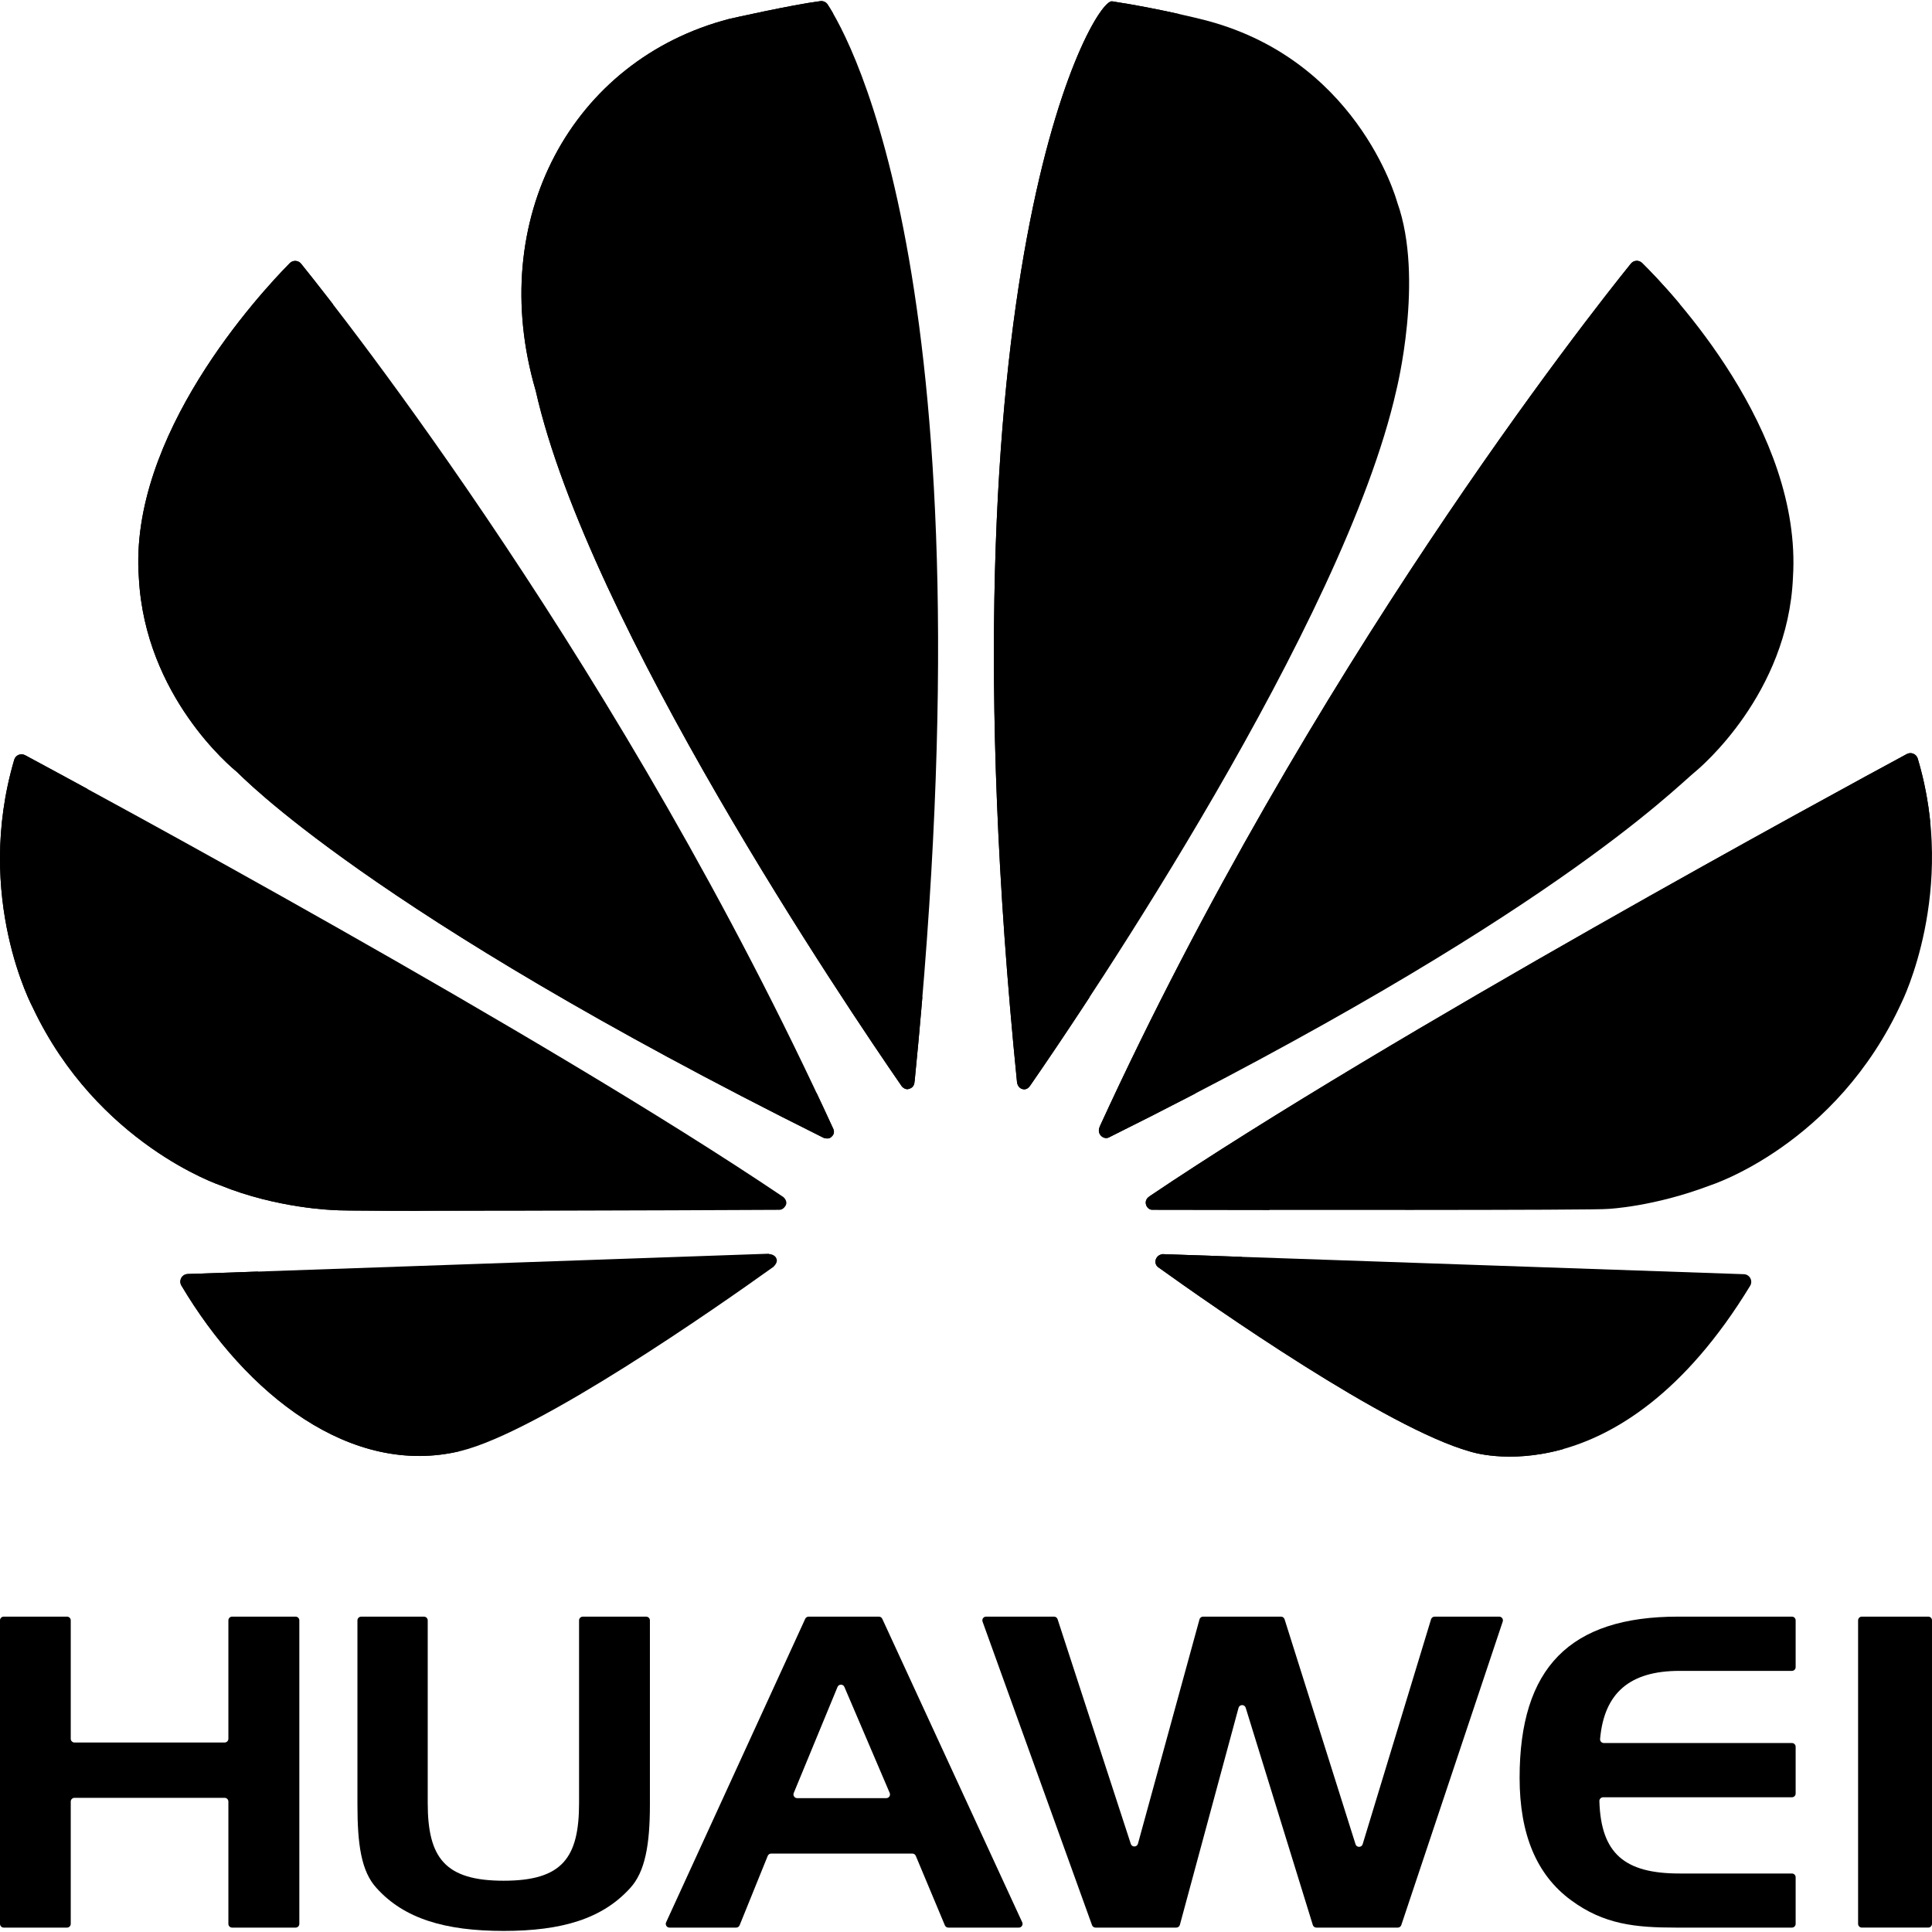
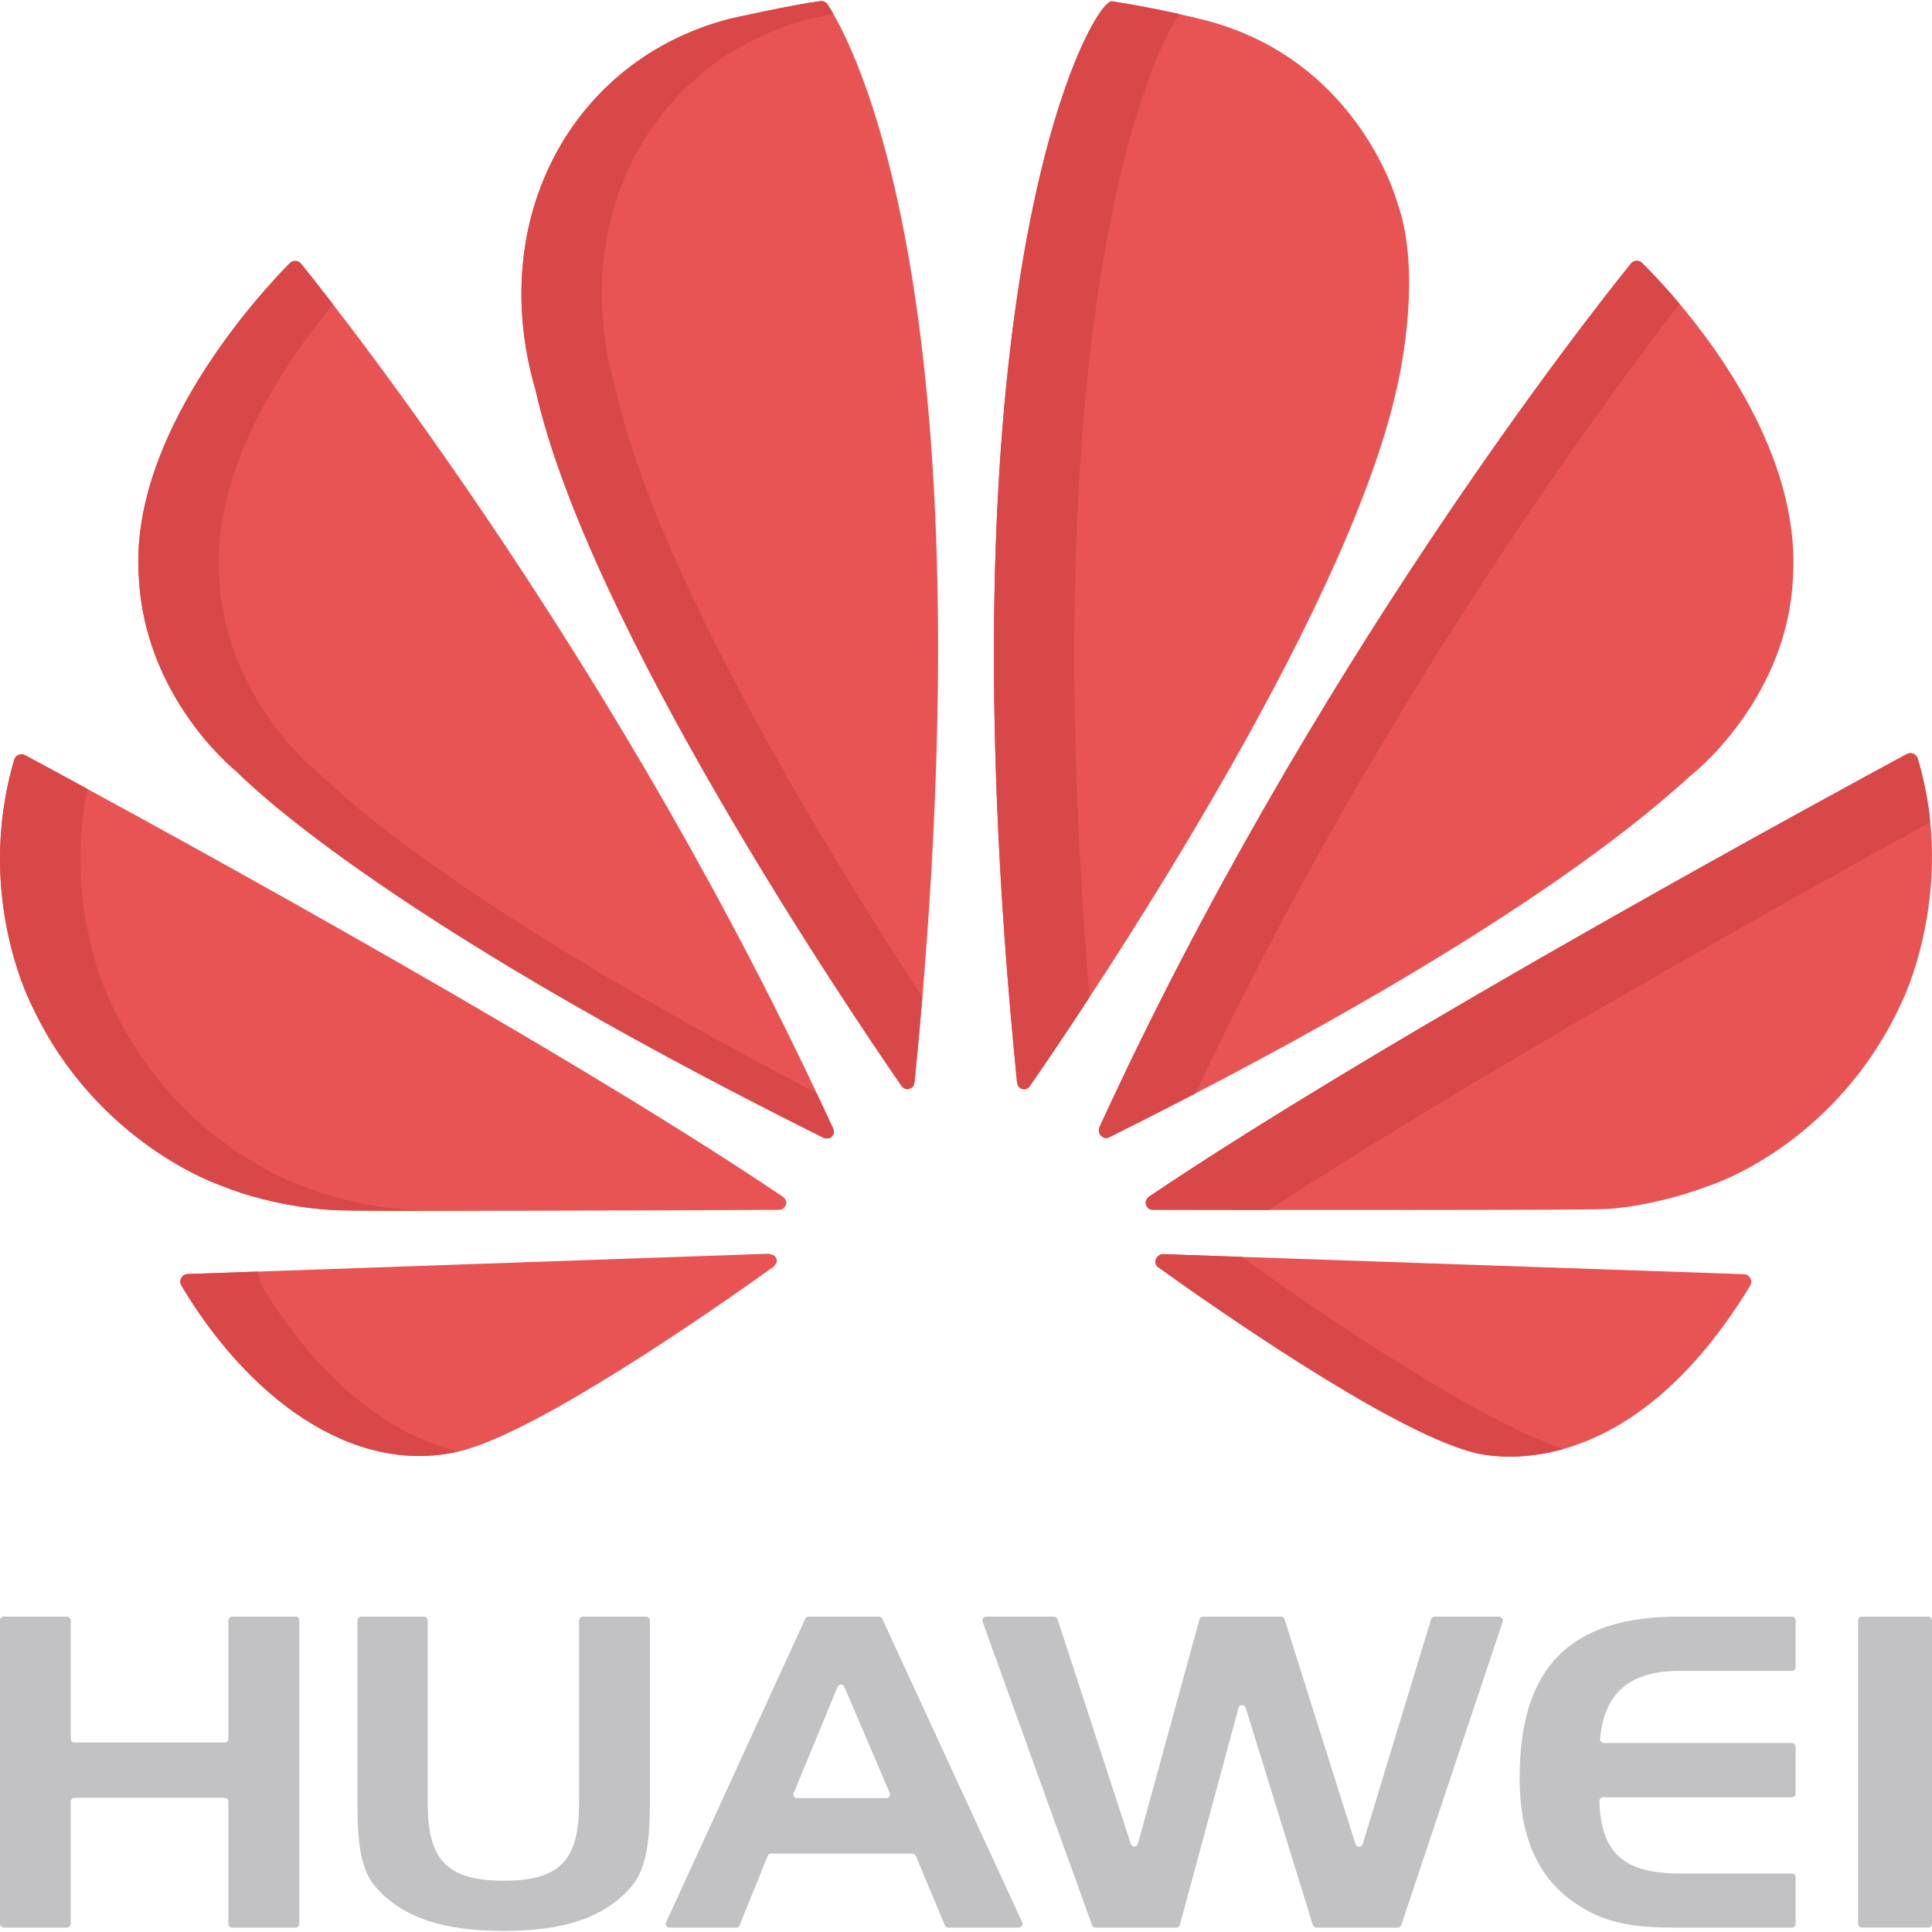
<svg xmlns="http://www.w3.org/2000/svg" version="1.1" id="Capa_1" x="0px" y="0px" viewBox="0 0 512.001 512.001" style="enable-background:new 0 0 512.001 512.001;" xml:space="preserve">
  <g>
-     <path style="fill:black;" d="M79.791,69.889c-0.759-0.941-2.158-1.005-3.007-0.144c-7.963,8.077-42.824,45.746-39.978,83.49   c1.668,31.302,24.619,50.224,25.898,51.256c1,0.807,34.7,36.861,155.598,97.064c0.313,0.068,1.452,0.461,2.118-0.367   c0,0,0.937-0.747,0.448-1.934C165.309,177.887,90.885,83.638,79.791,69.889z" />
-     <path style="fill:black;" d="M205.814,333.673c-0.393-1.345-2.037-1.345-2.037-1.345v-0.081l-154.034,5.38   c-1.542,0.054-2.452,1.742-1.664,3.068c17.24,29.01,45.112,50.894,74.051,43.821c20.681-5.111,67.496-37.798,82.943-48.863h-0.041   C206.201,334.527,205.814,333.673,205.814,333.673z" />
-     <path style="fill:black;" d="M207.605,317.232C143.62,274.058,24.143,209.535,6.656,200.139   c-1.121-0.602-2.523-0.033-2.882,1.188c-10.777,36.618,4.951,65.76,4.951,65.76c17.065,36.082,49.639,47.023,49.639,47.023   c15.1,6.164,30.15,6.57,30.15,6.57c2.341,0.434,93.585,0.068,118.048-0.055c1.043-0.026,1.58-1.037,1.58-1.037   C208.937,318.333,207.605,317.232,207.605,317.232z" />
-     <path style="fill:black;" d="M193.297,5.001c-41.743,10.835-64.626,53.171-51.339,98.498c0.01,0.033,0.017,0.063,0.025,0.097   c13.929,61.718,82.337,163.089,97.049,184.355c1.024,1.046,1.86,0.603,1.86,0.603c1.574-0.4,1.452-1.939,1.452-1.939l0.035,0.02   c20.978-209.73-17.293-276.71-23.052-285.449c-0.421-0.639-1.165-0.981-1.924-0.885C209.821,1.268,193.297,5.001,193.297,5.001z" />
-     <path style="fill:black;" d="M370.294,53.658c-0.011-0.03-0.02-0.059-0.029-0.09c-0.383-1.377-11.064-38.533-52.032-48.505   c0,0-11.249-2.846-23.523-4.714c-5.072-0.772-46.689,72.097-25.19,286.457c0.192,1.404,1.21,1.731,1.21,1.731   c1.513,0.609,2.266-0.858,2.266-0.858l0.009,0.022c15.135-21.849,83.166-122.737,97.011-184.157   C370.016,103.543,377.51,73.816,370.294,53.658z" />
-     <path style="fill:black;" d="M307.978,332.383c0,0-0.103,0.014-0.261,0.056c-1.177,0.308-1.87,1.63-1.34,2.725   c0.096,0.198,0.232,0.386,0.422,0.544v0.02c15.054,10.808,60.748,42.754,82.751,48.933c0,0,39.357,13.414,74.255-43.902   c0.805-1.323-0.107-3.03-1.655-3.084l-154.16-5.321L307.978,332.383z" />
-     <path style="fill:black;" d="M508.229,201.052c-0.37-1.236-1.763-1.838-2.899-1.225c-17.441,9.411-136.803,74.143-200.799,117.27   v0.028c-1.74,1.165-0.664,3.474,0.788,3.474c24.772,0.055,118.55,0.177,120.892-0.229c0,0,12.087-0.544,27.074-6.26   c0,0,33.355-10.602,50.689-48.488C503.974,265.622,518.728,236.104,508.229,201.052z" />
-     <path style="fill:black;" d="M475.154,153.029c2.466-39.029-32.047-75.503-39.965-83.328c-0.852-0.842-2.235-0.768-2.988,0.164   c-11.01,13.64-85.268,107.631-140.797,228.77h0.026c-0.887,1.91,1.085,3.583,2.554,2.736   c115.97-57.715,149.49-92.114,155.29-96.876C450.486,203.5,473.846,183.934,475.154,153.029z" />
+     <path style="fill:#E85454;" d="M79.791,69.889c-0.759-0.941-2.158-1.005-3.007-0.144c-7.963,8.077-42.824,45.746-39.978,83.49   c1.668,31.302,24.619,50.224,25.898,51.256c1,0.807,34.7,36.861,155.598,97.064c0.313,0.068,1.452,0.461,2.118-0.367   c0,0,0.937-0.747,0.448-1.934C165.309,177.887,90.885,83.638,79.791,69.889z" />
+     <path style="fill:#E85454;" d="M205.814,333.673c-0.393-1.345-2.037-1.345-2.037-1.345v-0.081l-154.034,5.38   c-1.542,0.054-2.452,1.742-1.664,3.068c17.24,29.01,45.112,50.894,74.051,43.821c20.681-5.111,67.496-37.798,82.943-48.863h-0.041   C206.201,334.527,205.814,333.673,205.814,333.673z" />
+     <path style="fill:#E85454;" d="M207.605,317.232C143.62,274.058,24.143,209.535,6.656,200.139   c-1.121-0.602-2.523-0.033-2.882,1.188c-10.777,36.618,4.951,65.76,4.951,65.76c17.065,36.082,49.639,47.023,49.639,47.023   c15.1,6.164,30.15,6.57,30.15,6.57c2.341,0.434,93.585,0.068,118.048-0.055c1.043-0.026,1.58-1.037,1.58-1.037   C208.937,318.333,207.605,317.232,207.605,317.232z" />
+     <path style="fill:#E85454;" d="M193.297,5.001c-41.743,10.835-64.626,53.171-51.339,98.498c0.01,0.033,0.017,0.063,0.025,0.097   c13.929,61.718,82.337,163.089,97.049,184.355c1.024,1.046,1.86,0.603,1.86,0.603c1.574-0.4,1.452-1.939,1.452-1.939l0.035,0.02   c20.978-209.73-17.293-276.71-23.052-285.449c-0.421-0.639-1.165-0.981-1.924-0.885C209.821,1.268,193.297,5.001,193.297,5.001z" />
+     <path style="fill:#E85454;" d="M370.294,53.658c-0.011-0.03-0.02-0.059-0.029-0.09c-0.383-1.377-11.064-38.533-52.032-48.505   c0,0-11.249-2.846-23.523-4.714c-5.072-0.772-46.689,72.097-25.19,286.457c0.192,1.404,1.21,1.731,1.21,1.731   c1.513,0.609,2.266-0.858,2.266-0.858l0.009,0.022c15.135-21.849,83.166-122.737,97.011-184.157   C370.016,103.543,377.51,73.816,370.294,53.658z" />
+     <path style="fill:#E85454;" d="M307.978,332.383c0,0-0.103,0.014-0.261,0.056c-1.177,0.308-1.87,1.63-1.34,2.725   c0.096,0.198,0.232,0.386,0.422,0.544v0.02c15.054,10.808,60.748,42.754,82.751,48.933c0,0,39.357,13.414,74.255-43.902   c0.805-1.323-0.107-3.03-1.655-3.084l-154.16-5.321L307.978,332.383z" />
+     <path style="fill:#E85454;" d="M508.229,201.052c-0.37-1.236-1.763-1.838-2.899-1.225c-17.441,9.411-136.803,74.143-200.799,117.27   v0.028c-1.74,1.165-0.664,3.474,0.788,3.474c24.772,0.055,118.55,0.177,120.892-0.229c0,0,12.087-0.544,27.074-6.26   c0,0,33.355-10.602,50.689-48.488C503.974,265.622,518.728,236.104,508.229,201.052z" />
+     <path style="fill:#E85454;" d="M475.154,153.029c2.466-39.029-32.047-75.503-39.965-83.328c-0.852-0.842-2.235-0.768-2.988,0.164   c-11.01,13.64-85.268,107.631-140.797,228.77h0.026c-0.887,1.91,1.085,3.583,2.554,2.736   c115.97-57.715,149.49-92.114,155.29-96.876C450.486,203.5,473.846,183.934,475.154,153.029z" />
  </g>
  <g>
-     <path style="fill:black;" d="M216.431,289.708C113.219,235.67,87.78,207.528,83.997,204.489   c-1.279-1.032-24.23-19.954-25.898-51.256c-2.146-28.45,17.131-56.852,30.165-72.575c-3.968-5.145-6.877-8.794-8.472-10.77   c-0.759-0.94-2.158-1.005-3.006-0.144c-7.963,8.077-42.824,45.746-39.978,83.49c1.668,31.302,24.619,50.224,25.898,51.256   c1.003,0.811,34.753,36.888,155.598,97.064c0.313,0.068,1.452,0.461,2.118-0.367c0,0,0.936-0.747,0.447-1.934   C219.403,296.05,217.921,292.872,216.431,289.708z" />
-     <path style="fill:black;" d="M109.805,320.68c0,0-15.05-0.406-30.15-6.57c0,0-32.573-10.941-49.638-47.023   c0,0-13.54-25.121-6.861-58.017c-7.838-4.267-13.589-7.366-16.5-8.931c-1.121-0.602-2.523-0.033-2.882,1.188   c-10.777,36.618,4.951,65.76,4.951,65.76c17.065,36.082,49.638,47.023,49.638,47.023c15.1,6.164,30.15,6.57,30.15,6.57   c1.012,0.188,18.661,0.226,40.341,0.199C117.904,320.859,110.453,320.8,109.805,320.68z" />
-     <path style="fill:black;" d="M244.434,264.27c-25.752-39.397-70.229-112.241-81.159-160.673   c-0.008-0.034-0.015-0.063-0.025-0.097c-13.287-45.327,9.596-87.664,51.339-98.499c0,0,2.616-0.591,6.24-1.363   c-0.619-1.075-1.13-1.888-1.502-2.453c-0.421-0.639-1.165-0.981-1.924-0.884c-7.583,0.967-24.106,4.7-24.106,4.7   c-41.743,10.835-64.626,53.171-51.339,98.498c0.01,0.033,0.017,0.063,0.025,0.097c13.929,61.718,82.337,163.089,97.049,184.355   c1.024,1.046,1.86,0.603,1.86,0.603c1.574-0.4,1.452-1.939,1.452-1.939l0.035,0.02C243.144,278.984,243.822,271.545,244.434,264.27   z" />
-     <path style="fill:black;" d="M312.528,3.726c-4.434-0.987-10.965-2.335-17.818-3.377c-5.072-0.772-46.689,72.097-25.19,286.457   c0.192,1.404,1.21,1.732,1.21,1.732c1.513,0.609,2.266-0.858,2.266-0.858l0.009,0.022c3.208-4.631,8.798-12.823,15.739-23.427   C274.425,93.143,301.875,19.579,312.528,3.726z" />
-     <path style="fill:black;" d="M328.997,333.079l-21.006-0.725l-0.013,0.028c0,0-0.103,0.014-0.261,0.056   c-1.177,0.308-1.87,1.63-1.34,2.726c0.096,0.198,0.232,0.386,0.422,0.544v0.02c15.054,10.808,60.748,42.754,82.752,48.933   c0,0,10.195,3.469,24.804-0.673C390.705,376.347,345.38,344.809,328.997,333.079z" />
-     <path style="fill:black;" d="M511.535,217.87c-0.536-5.384-1.57-11.022-3.306-16.818c-0.37-1.236-1.763-1.838-2.899-1.225   c-17.441,9.411-136.803,74.143-200.799,117.27v0.028c-1.74,1.165-0.665,3.474,0.788,3.474c6.521,0.014,17.826,0.033,30.984,0.046   C388.761,286.386,466.653,242.601,511.535,217.87z" />
-     <path style="fill:black;" d="M445.108,80.519c-4.305-5.122-7.941-8.863-9.919-10.817c-0.852-0.842-2.235-0.768-2.988,0.164   c-11.01,13.64-85.268,107.631-140.797,228.77h0.026c-0.887,1.91,1.085,3.583,2.554,2.736c8.005-3.984,15.603-7.852,22.841-11.612   C363.763,190.08,422.269,110.114,445.108,80.519z" />
+     <path style="fill:#D84848;" d="M216.431,289.708C113.219,235.67,87.78,207.528,83.997,204.489   c-1.279-1.032-24.23-19.954-25.898-51.256c-2.146-28.45,17.131-56.852,30.165-72.575c-3.968-5.145-6.877-8.794-8.472-10.77   c-0.759-0.94-2.158-1.005-3.006-0.144c-7.963,8.077-42.824,45.746-39.978,83.49c1.668,31.302,24.619,50.224,25.898,51.256   c1.003,0.811,34.753,36.888,155.598,97.064c0.313,0.068,1.452,0.461,2.118-0.367c0,0,0.936-0.747,0.447-1.934   C219.403,296.05,217.921,292.872,216.431,289.708z" />
+     <path style="fill:#D84848;" d="M109.805,320.68c0,0-15.05-0.406-30.15-6.57c0,0-32.573-10.941-49.638-47.023   c0,0-13.54-25.121-6.861-58.017c-7.838-4.267-13.589-7.366-16.5-8.931c-1.121-0.602-2.523-0.033-2.882,1.188   c-10.777,36.618,4.951,65.76,4.951,65.76c17.065,36.082,49.638,47.023,49.638,47.023c15.1,6.164,30.15,6.57,30.15,6.57   c1.012,0.188,18.661,0.226,40.341,0.199C117.904,320.859,110.453,320.8,109.805,320.68z" />
+     <path style="fill:#D84848;" d="M244.434,264.27c-25.752-39.397-70.229-112.241-81.159-160.673   c-0.008-0.034-0.015-0.063-0.025-0.097c-13.287-45.327,9.596-87.664,51.339-98.499c0,0,2.616-0.591,6.24-1.363   c-0.619-1.075-1.13-1.888-1.502-2.453c-0.421-0.639-1.165-0.981-1.924-0.884c-7.583,0.967-24.106,4.7-24.106,4.7   c-41.743,10.835-64.626,53.171-51.339,98.498c0.01,0.033,0.017,0.063,0.025,0.097c13.929,61.718,82.337,163.089,97.049,184.355   c1.024,1.046,1.86,0.603,1.86,0.603c1.574-0.4,1.452-1.939,1.452-1.939l0.035,0.02C243.144,278.984,243.822,271.545,244.434,264.27   z" />
+     <path style="fill:#D84848;" d="M312.528,3.726c-4.434-0.987-10.965-2.335-17.818-3.377c-5.072-0.772-46.689,72.097-25.19,286.457   c0.192,1.404,1.21,1.732,1.21,1.732c1.513,0.609,2.266-0.858,2.266-0.858l0.009,0.022c3.208-4.631,8.798-12.823,15.739-23.427   C274.425,93.143,301.875,19.579,312.528,3.726z" />
+     <path style="fill:#D84848;" d="M328.997,333.079l-21.006-0.725l-0.013,0.028c0,0-0.103,0.014-0.261,0.056   c-1.177,0.308-1.87,1.63-1.34,2.726c0.096,0.198,0.232,0.386,0.422,0.544v0.02c15.054,10.808,60.748,42.754,82.752,48.933   c0,0,10.195,3.469,24.804-0.673C390.705,376.347,345.38,344.809,328.997,333.079z" />
+     <path style="fill:#D84848;" d="M511.535,217.87c-0.536-5.384-1.57-11.022-3.306-16.818c-0.37-1.236-1.763-1.838-2.899-1.225   c-17.441,9.411-136.803,74.143-200.799,117.27v0.028c-1.74,1.165-0.665,3.474,0.788,3.474c6.521,0.014,17.826,0.033,30.984,0.046   C388.761,286.386,466.653,242.601,511.535,217.87z" />
+     <path style="fill:#D84848;" d="M445.108,80.519c-4.305-5.122-7.941-8.863-9.919-10.817c-0.852-0.842-2.235-0.768-2.988,0.164   c-11.01,13.64-85.268,107.631-140.797,228.77h0.026c-0.887,1.91,1.085,3.583,2.554,2.736c8.005-3.984,15.603-7.852,22.841-11.612   C363.763,190.08,422.269,110.114,445.108,80.519z" />
  </g>
  <g>
-     <path style="fill:black;" d="M59.536,461.782H19.737c-0.546,0-0.988-0.442-0.988-0.988v-31.381c0-0.546-0.442-0.988-0.988-0.988   H0.988c-0.546,0-0.988,0.442-0.988,0.988v80.434c0,0.546,0.442,0.988,0.988,0.988H17.76c0.546,0,0.988-0.442,0.988-0.988v-32.414   c0-0.546,0.442-0.988,0.988-0.988h39.799c0.546,0,0.988,0.442,0.988,0.988v32.414c0,0.546,0.442,0.988,0.988,0.988h16.827   c0.546,0,0.988-0.442,0.988-0.988v-80.434c0-0.546-0.442-0.988-0.988-0.988H61.512c-0.546,0-0.988,0.442-0.988,0.988v31.381   C60.524,461.339,60.082,461.782,59.536,461.782z" />
-     <path style="fill:black;" d="M153.458,477.816c0,14.541-4.452,20.596-19.987,20.596c-15.53,0-20.12-6.055-20.12-20.596v-48.397   c0-0.546-0.442-0.988-0.988-0.988h-16.65c-0.546,0-0.988,0.442-0.988,0.988v48.818c0,10.453,0.976,17.705,5.077,22.129   c7.291,8.093,18.139,11.35,33.67,11.35c15.535,0,26.177-3.258,33.523-11.35c3.992-4.33,5.238-11.593,5.238-22.129v-48.818   c0-0.546-0.442-0.988-0.988-0.988h-16.798c-0.546,0-0.988,0.442-0.988,0.988L153.458,477.816L153.458,477.816z" />
-     <path style="fill:black;" d="M213.393,429.001l-36.865,80.434c-0.3,0.655,0.178,1.4,0.898,1.4h17.663   c0.403,0,0.765-0.244,0.916-0.617l7.448-18.384c0.151-0.373,0.513-0.617,0.916-0.617h37.412c0.398,0,0.758,0.239,0.912,0.607   l7.707,18.405c0.154,0.367,0.513,0.607,0.912,0.607h18.692c0.721,0,1.199-0.747,0.897-1.402L233.81,429   c-0.161-0.35-0.512-0.574-0.897-0.574h-18.622C213.905,428.424,213.554,428.649,213.393,429.001z M210.351,475.162l11.599-28.097   c0.334-0.809,1.478-0.817,1.822-0.011l12.01,28.097c0.279,0.652-0.2,1.377-0.909,1.377h-23.609   C210.561,476.528,210.083,475.813,210.351,475.162z" />
-     <path style="fill:black;" d="M359.231,488.744l-18.807-59.629c-0.13-0.411-0.511-0.691-0.943-0.691H318.83   c-0.445,0-0.835,0.298-0.953,0.727l-16.309,59.458c-0.259,0.946-1.589,0.977-1.893,0.045l-19.405-59.548   c-0.133-0.407-0.512-0.682-0.94-0.682h-18.01c-0.685,0-1.162,0.679-0.93,1.324l29.007,80.434c0.141,0.392,0.513,0.653,0.93,0.653   h21.399c0.447,0,0.838-0.299,0.954-0.73l15.543-57.503c0.258-0.956,1.606-0.98,1.898-0.034l17.786,57.571   c0.128,0.414,0.511,0.697,0.944,0.697h21.573c0.425,0,0.803-0.272,0.937-0.675l26.878-80.434c0.214-0.64-0.262-1.301-0.937-1.301   h-17.111c-0.435,0-0.819,0.285-0.946,0.701l-18.125,59.609C360.836,489.663,359.523,489.67,359.231,488.744z" />
-     <path style="fill:black;" d="M402.713,471.136c0,14.921,4.468,25.728,13.659,32.462c8.689,6.407,17.017,7.237,27.82,7.237h30.686   c0.546,0,0.988-0.442,0.988-0.988v-12.361c0-0.546-0.442-0.988-0.988-0.988h-29.804c-14.416,0-20.814-5.181-21.221-19.186   c-0.016-0.554,0.437-1.015,0.992-1.015h50.033c0.546,0,0.988-0.442,0.988-0.988v-12.401c0-0.546-0.442-0.988-0.988-0.988h-49.849   c-0.576,0-1.04-0.496-0.989-1.07c1.081-12.199,7.864-18.048,21.034-18.048h29.804c0.546,0,0.988-0.442,0.988-0.988v-12.401   c0-0.546-0.442-0.988-0.988-0.988h-30.19C415.998,428.424,402.713,442.015,402.713,471.136z" />
-     <path style="fill:black;" d="M492.415,429.412v80.428c0,0.546,0.442,0.988,0.988,0.988h17.609c0.546,0,0.988-0.442,0.988-0.988   v-80.428c0-0.546-0.442-0.988-0.988-0.988h-17.609C492.857,428.424,492.415,428.867,492.415,429.412z" />
+     <path style="fill:#C2C2C4;" d="M59.536,461.782H19.737c-0.546,0-0.988-0.442-0.988-0.988v-31.381c0-0.546-0.442-0.988-0.988-0.988   H0.988c-0.546,0-0.988,0.442-0.988,0.988v80.434c0,0.546,0.442,0.988,0.988,0.988H17.76c0.546,0,0.988-0.442,0.988-0.988v-32.414   c0-0.546,0.442-0.988,0.988-0.988h39.799c0.546,0,0.988,0.442,0.988,0.988v32.414c0,0.546,0.442,0.988,0.988,0.988h16.827   c0.546,0,0.988-0.442,0.988-0.988v-80.434c0-0.546-0.442-0.988-0.988-0.988H61.512c-0.546,0-0.988,0.442-0.988,0.988v31.381   C60.524,461.339,60.082,461.782,59.536,461.782z" />
+     <path style="fill:#C2C2C4;" d="M153.458,477.816c0,14.541-4.452,20.596-19.987,20.596c-15.53,0-20.12-6.055-20.12-20.596v-48.397   c0-0.546-0.442-0.988-0.988-0.988h-16.65c-0.546,0-0.988,0.442-0.988,0.988v48.818c0,10.453,0.976,17.705,5.077,22.129   c7.291,8.093,18.139,11.35,33.67,11.35c15.535,0,26.177-3.258,33.523-11.35c3.992-4.33,5.238-11.593,5.238-22.129v-48.818   c0-0.546-0.442-0.988-0.988-0.988h-16.798c-0.546,0-0.988,0.442-0.988,0.988L153.458,477.816L153.458,477.816z" />
+     <path style="fill:#C2C2C4;" d="M213.393,429.001l-36.865,80.434c-0.3,0.655,0.178,1.4,0.898,1.4h17.663   c0.403,0,0.765-0.244,0.916-0.617l7.448-18.384c0.151-0.373,0.513-0.617,0.916-0.617h37.412c0.398,0,0.758,0.239,0.912,0.607   l7.707,18.405c0.154,0.367,0.513,0.607,0.912,0.607h18.692c0.721,0,1.199-0.747,0.897-1.402L233.81,429   c-0.161-0.35-0.512-0.574-0.897-0.574h-18.622C213.905,428.424,213.554,428.649,213.393,429.001z M210.351,475.162l11.599-28.097   c0.334-0.809,1.478-0.817,1.822-0.011l12.01,28.097c0.279,0.652-0.2,1.377-0.909,1.377h-23.609   C210.561,476.528,210.083,475.813,210.351,475.162z" />
+     <path style="fill:#C2C2C4;" d="M359.231,488.744l-18.807-59.629c-0.13-0.411-0.511-0.691-0.943-0.691H318.83   c-0.445,0-0.835,0.298-0.953,0.727l-16.309,59.458c-0.259,0.946-1.589,0.977-1.893,0.045l-19.405-59.548   c-0.133-0.407-0.512-0.682-0.94-0.682h-18.01c-0.685,0-1.162,0.679-0.93,1.324l29.007,80.434c0.141,0.392,0.513,0.653,0.93,0.653   h21.399c0.447,0,0.838-0.299,0.954-0.73l15.543-57.503c0.258-0.956,1.606-0.98,1.898-0.034l17.786,57.571   c0.128,0.414,0.511,0.697,0.944,0.697h21.573c0.425,0,0.803-0.272,0.937-0.675l26.878-80.434c0.214-0.64-0.262-1.301-0.937-1.301   h-17.111c-0.435,0-0.819,0.285-0.946,0.701l-18.125,59.609C360.836,489.663,359.523,489.67,359.231,488.744z" />
+     <path style="fill:#C2C2C4;" d="M402.713,471.136c0,14.921,4.468,25.728,13.659,32.462c8.689,6.407,17.017,7.237,27.82,7.237h30.686   c0.546,0,0.988-0.442,0.988-0.988v-12.361c0-0.546-0.442-0.988-0.988-0.988h-29.804c-14.416,0-20.814-5.181-21.221-19.186   c-0.016-0.554,0.437-1.015,0.992-1.015h50.033c0.546,0,0.988-0.442,0.988-0.988v-12.401c0-0.546-0.442-0.988-0.988-0.988h-49.849   c-0.576,0-1.04-0.496-0.989-1.07c1.081-12.199,7.864-18.048,21.034-18.048h29.804c0.546,0,0.988-0.442,0.988-0.988v-12.401   c0-0.546-0.442-0.988-0.988-0.988h-30.19C415.998,428.424,402.713,442.015,402.713,471.136z" />
+     <path style="fill:#C2C2C4;" d="M492.415,429.412v80.428c0,0.546,0.442,0.988,0.988,0.988h17.609c0.546,0,0.988-0.442,0.988-0.988   v-80.428c0-0.546-0.442-0.988-0.988-0.988h-17.609C492.857,428.424,492.415,428.867,492.415,429.412z" />
  </g>
-   <path style="fill:black;" d="M71.37,343.942h-0.004c-0.053-0.083-0.954-1.276-1.754-2.85c-0.079-0.133-0.161-0.264-0.24-0.396  c-0.119-0.2-0.188-0.408-0.233-0.618c-0.424-1.003-0.741-2.085-0.765-3.101l-18.63,0.651c-1.542,0.054-2.452,1.742-1.663,3.068  c17.14,28.841,44.788,50.626,73.545,43.929C101.993,380.177,84.116,364.049,71.37,343.942z" />
+   <path style="fill:#D84848;" d="M71.37,343.942h-0.004c-0.053-0.083-0.954-1.276-1.754-2.85c-0.079-0.133-0.161-0.264-0.24-0.396  c-0.119-0.2-0.188-0.408-0.233-0.618c-0.424-1.003-0.741-2.085-0.765-3.101l-18.63,0.651c-1.542,0.054-2.452,1.742-1.663,3.068  c17.14,28.841,44.788,50.626,73.545,43.929C101.993,380.177,84.116,364.049,71.37,343.942z" />
  <g>
</g>
  <g>
</g>
  <g>
</g>
  <g>
</g>
  <g>
</g>
  <g>
</g>
  <g>
</g>
  <g>
</g>
  <g>
</g>
  <g>
</g>
  <g>
</g>
  <g>
</g>
  <g>
</g>
  <g>
</g>
  <g>
</g>
</svg>
